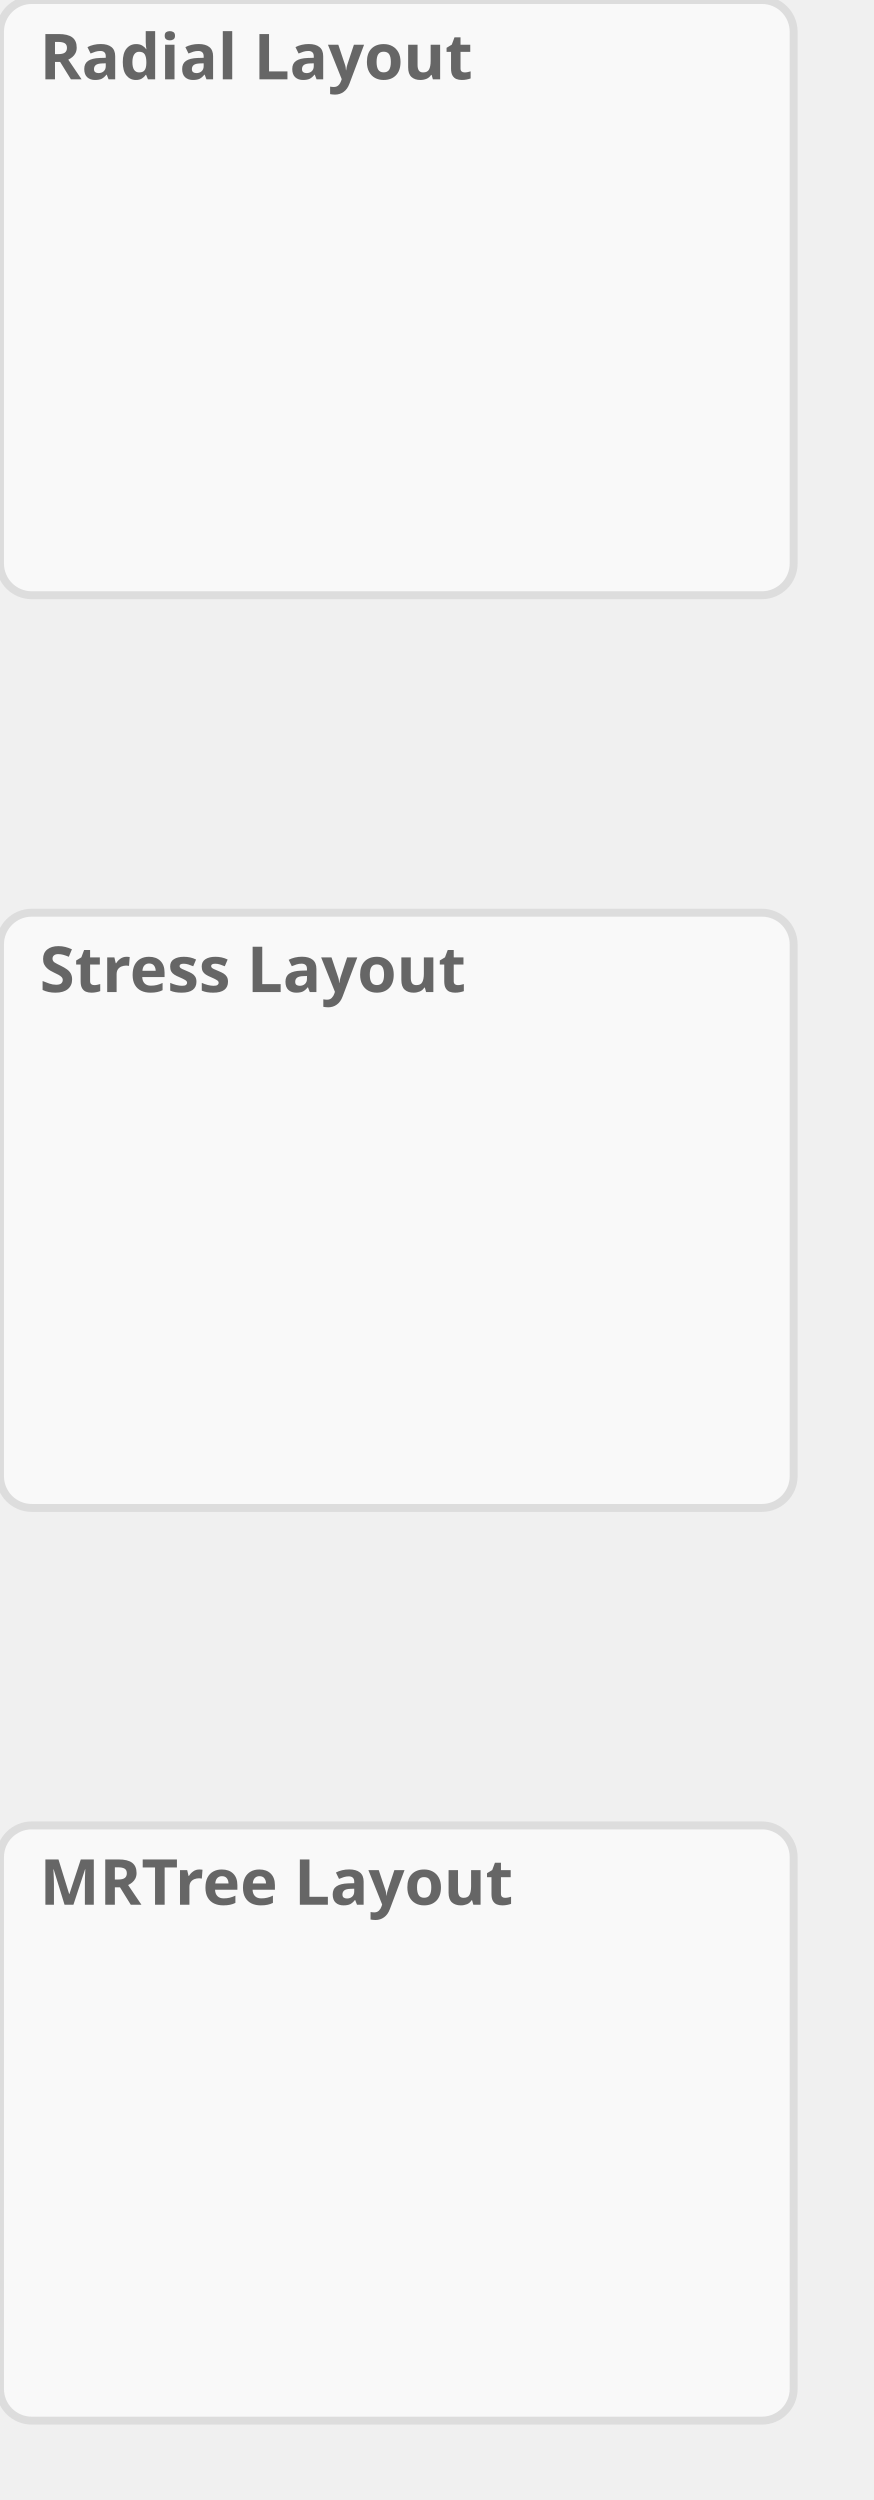
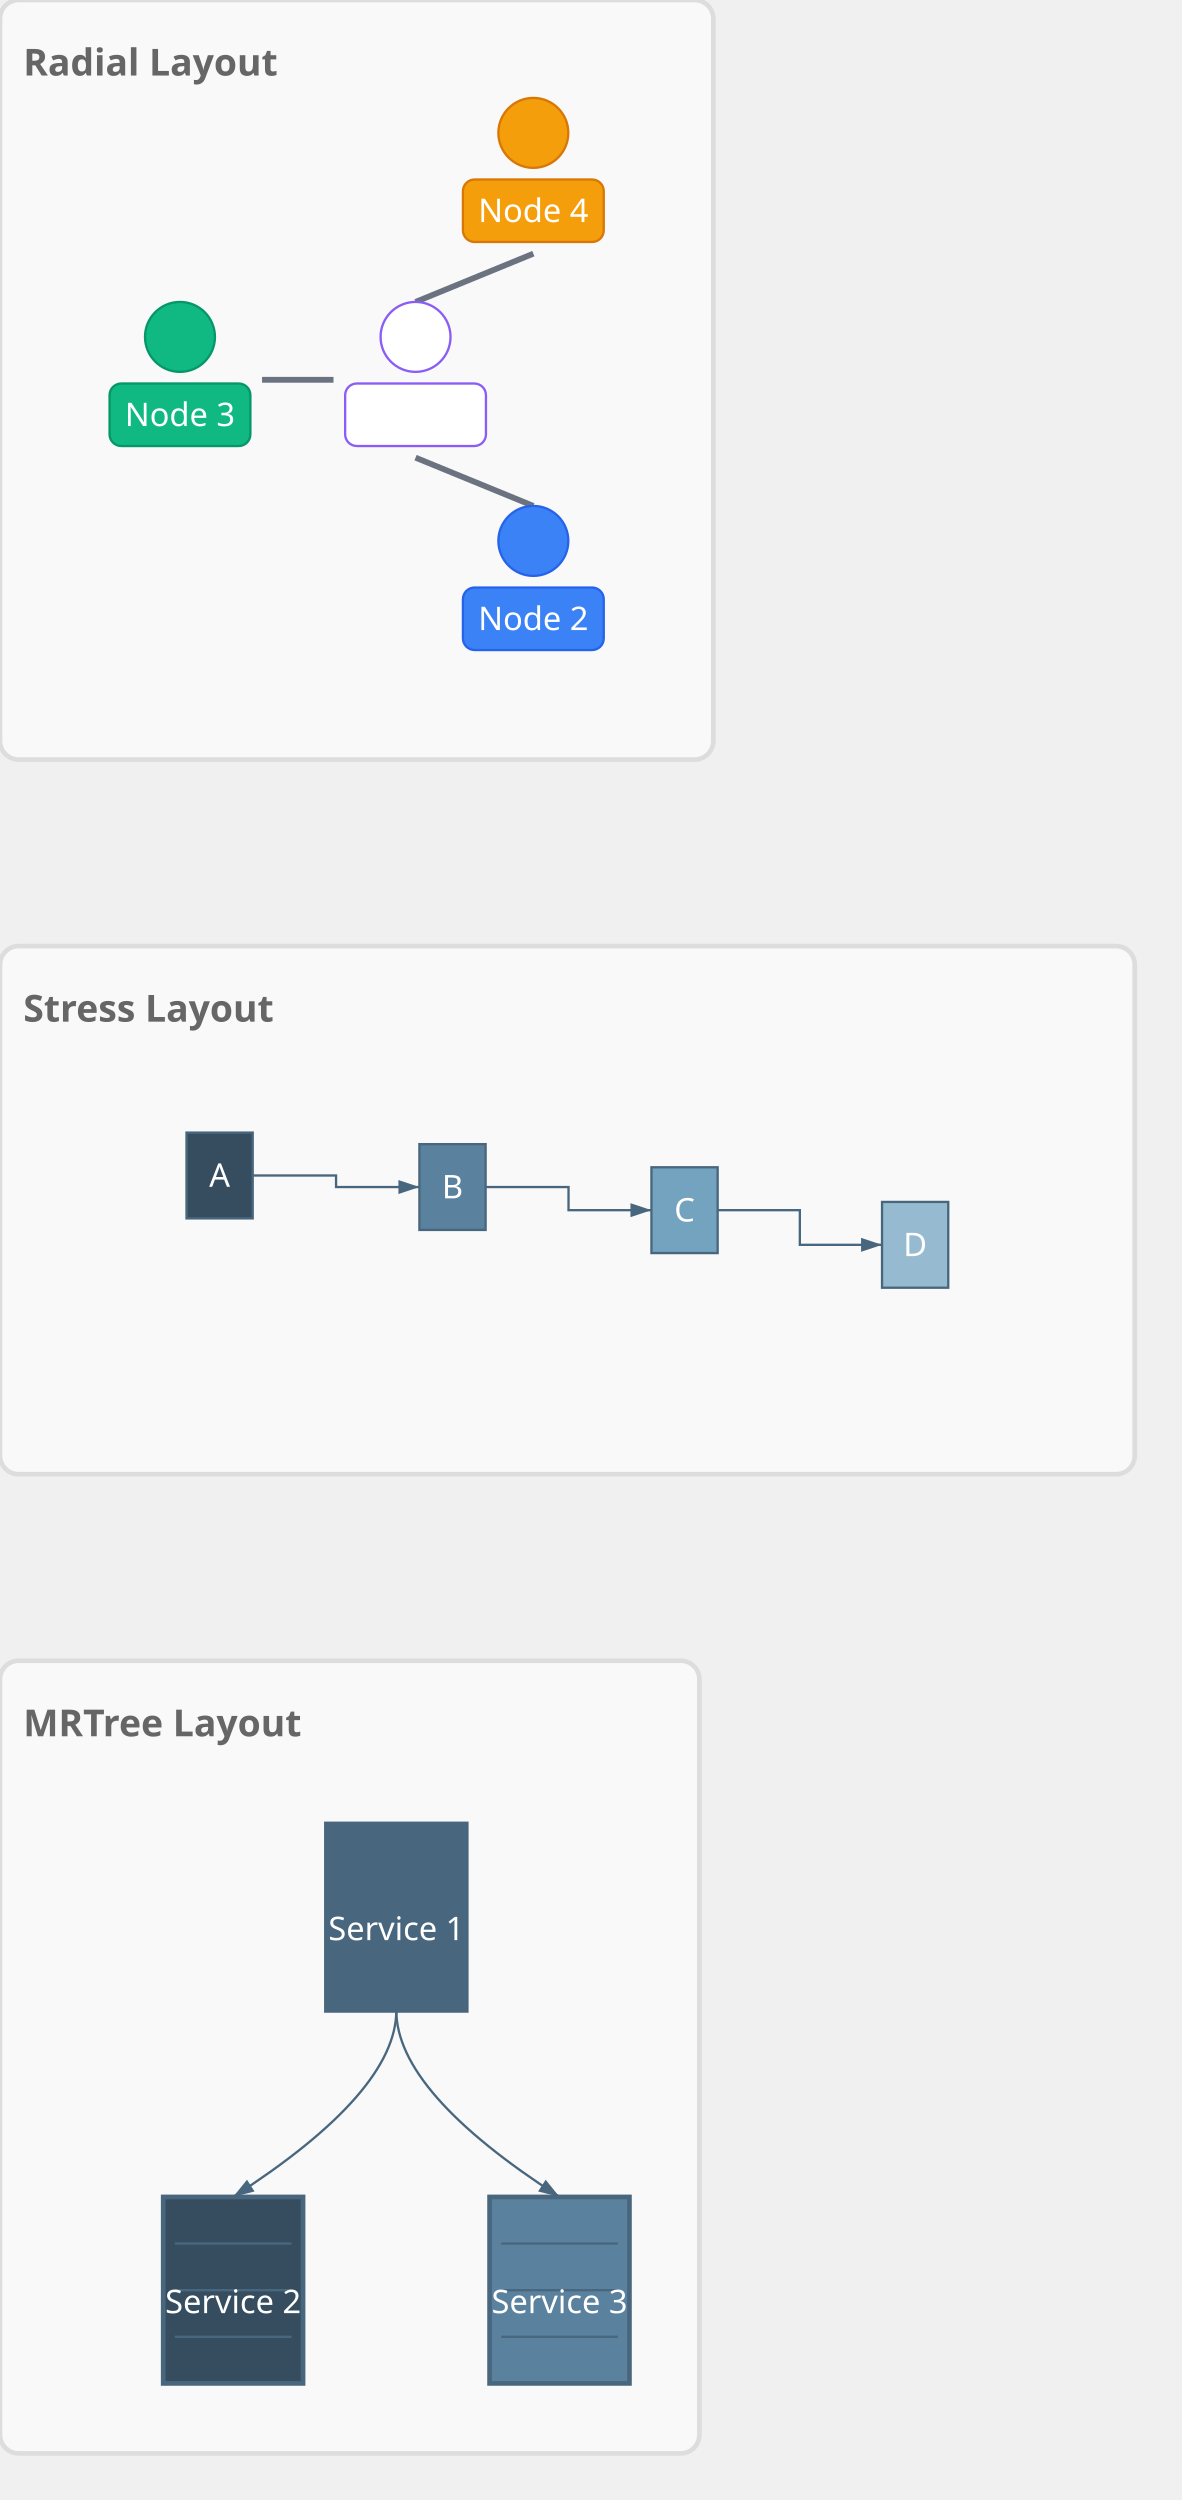
- <svg xmlns="http://www.w3.org/2000/svg" width="220" height="630" viewBox="0 0 220 630" role="img" aria-labelledby="diagram-title">
+ <svg xmlns="http://www.w3.org/2000/svg" width="506.745" height="1072.362" viewBox="0 0 506.745 1072.362" role="img" aria-labelledby="diagram-title" data-id="runiq-diagram">
  <defs>
    <style type="text/css">.runiq-node-text { font-family: sans-serif; font-size: 14px; }.runiq-edge-text { font-family: sans-serif; font-size: 12px; }.runiq-container-label { font-family: sans-serif; font-size: 16px; font-weight: bold; fill: #666; }</style>
    <pattern id="pedigree-half-fill" width="40" height="40" patternUnits="userSpaceOnUse">
      <rect x="0" y="0" width="20" height="40" fill="#000" />
      <rect x="20" y="0" width="20" height="40" fill="#fff" />
    </pattern>
  </defs>
-   <g data-runiq-container="radial-layout">
-     <rect x="0" y="0" width="200" height="150" fill="#f9f9f9" stroke="#ddd" stroke-width="2" rx="8" />
-     <text x="10" y="20" class="runiq-container-label">Radial Layout</text>
+   <g data-runiq-container="radial-layout" data-container-id="radial-layout">
+     <rect x="0" y="0" width="305.973" height="325.821" fill="#f9f9f9" stroke="#ddd" stroke-width="2" rx="8" />
+     <text x="10" y="20" text-anchor="start" dominant-baseline="hanging" class="runiq-container-label">Radial Layout</text>
  </g>
-   <g data-runiq-container="stress-layout">
-     <rect x="0" y="230" width="200" height="150" fill="#f9f9f9" stroke="#ddd" stroke-width="2" rx="8" />
-     <text x="10" y="250" class="runiq-container-label">Stress Layout</text>
+   <g data-runiq-container="stress-layout" data-container-id="stress-layout">
+     <rect x="0" y="405.821" width="486.745" height="226.541" fill="#f9f9f9" stroke="#ddd" stroke-width="2" rx="8" />
+     <text x="10" y="425.821" text-anchor="start" dominant-baseline="hanging" class="runiq-container-label">Stress Layout</text>
  </g>
-   <g data-runiq-container="mrtree-layout">
-     <rect x="0" y="460" width="200" height="150" fill="#f9f9f9" stroke="#ddd" stroke-width="2" rx="8" />
-     <text x="10" y="480" class="runiq-container-label">MRTree Layout</text>
+   <g data-runiq-container="mrtree-layout" data-container-id="mrtree-layout">
+     <rect x="0" y="712.362" width="300" height="340" fill="#f9f9f9" stroke="#ddd" stroke-width="2" rx="8" />
+     <text x="10" y="732.362" text-anchor="start" dominant-baseline="hanging" class="runiq-container-label">MRTree Layout</text>
+   </g>
+   <g data-runiq-edge="node1-node2-0" data-edge-id="node1-node2-0" data-edge-from="node1" data-edge-to="node2">
+     <path d="M 178.248 196.311 L 228.773 217.021" fill="none" stroke="transparent" stroke-width="20" pointer-events="stroke" class="edge-hit-area" />
+     <path d="M 178.248 196.311 L 228.773 217.021" fill="none" stroke="#6b7280" stroke-width="2.5" pointer-events="none" />
+   </g>
+   <g data-runiq-edge="node1-node3-1" data-edge-id="node1-node3-1" data-edge-from="node1" data-edge-to="node3">
+     <path d="M 143.048 162.911 L 112.4 162.911" fill="none" stroke="transparent" stroke-width="20" pointer-events="stroke" class="edge-hit-area" />
+     <path d="M 143.048 162.911 L 112.4 162.911" fill="none" stroke="#6b7280" stroke-width="2.5" pointer-events="none" />
+   </g>
+   <g data-runiq-edge="node1-node4-2" data-edge-id="node1-node4-2" data-edge-from="node1" data-edge-to="node4">
+     <path d="M 178.248 129.511 L 228.773 108.8" fill="none" stroke="transparent" stroke-width="20" pointer-events="stroke" class="edge-hit-area" />
+     <path d="M 178.248 129.511 L 228.773 108.8" fill="none" stroke="#6b7280" stroke-width="2.5" pointer-events="none" />
+   </g>
+   <g data-runiq-edge="snode1-snode2-3" data-edge-id="snode1-snode2-3" data-edge-from="snode1" data-edge-to="snode2">
+     <defs>
+       <marker id="arrow-standard-snode1-snode2" markerWidth="10" markerHeight="10" refX="9" refY="3" orient="auto" markerUnits="strokeWidth">
+         <polygon points="0,0 0,6 9,3" fill="#48677e" />
+       </marker>
+     </defs>
+     <path d="M 108.4 504.221 L 144.15 504.221 L 144.15 509.176 L 179.9 509.176" fill="none" stroke="transparent" stroke-width="20" pointer-events="stroke" class="edge-hit-area" />
+     <path d="M 108.4 504.221 L 144.15 504.221 L 144.15 509.176 L 179.9 509.176" fill="none" stroke="#48677e" stroke-width="1" marker-end="url(#arrow-standard-snode1-snode2)" pointer-events="none" />
+   </g>
+   <g data-runiq-edge="snode2-snode3-4" data-edge-id="snode2-snode3-4" data-edge-from="snode2" data-edge-to="snode3">
+     <defs>
+       <marker id="arrow-standard-snode2-snode3" markerWidth="10" markerHeight="10" refX="9" refY="3" orient="auto" markerUnits="strokeWidth">
+         <polygon points="0,0 0,6 9,3" fill="#48677e" />
+       </marker>
+     </defs>
+     <path d="M 208.3 509.176 L 243.866 509.176 L 243.866 519.099 L 279.433 519.099" fill="none" stroke="transparent" stroke-width="20" pointer-events="stroke" class="edge-hit-area" />
+     <path d="M 208.3 509.176 L 243.866 509.176 L 243.866 519.099 L 279.433 519.099" fill="none" stroke="#48677e" stroke-width="1" marker-end="url(#arrow-standard-snode2-snode3)" pointer-events="none" />
+   </g>
+   <g data-runiq-edge="snode3-snode4-5" data-edge-id="snode3-snode4-5" data-edge-from="snode3" data-edge-to="snode4">
+     <defs>
+       <marker id="arrow-standard-snode3-snode4" markerWidth="10" markerHeight="10" refX="9" refY="3" orient="auto" markerUnits="strokeWidth">
+         <polygon points="0,0 0,6 9,3" fill="#48677e" />
+       </marker>
+     </defs>
+     <path d="M 307.833 519.099 L 343.089 519.099 L 343.089 533.962 L 378.345 533.962" fill="none" stroke="transparent" stroke-width="20" pointer-events="stroke" class="edge-hit-area" />
+     <path d="M 307.833 519.099 L 343.089 519.099 L 343.089 533.962 L 378.345 533.962" fill="none" stroke="#48677e" stroke-width="1" marker-end="url(#arrow-standard-snode3-snode4)" pointer-events="none" />
+   </g>
+   <g data-runiq-edge="mnode1-mnode2-6" data-edge-id="mnode1-mnode2-6" data-edge-from="mnode1" data-edge-to="mnode2">
+     <defs>
+       <marker id="arrow-standard-mnode1-mnode2" markerWidth="10" markerHeight="10" refX="9" refY="3" orient="auto" markerUnits="strokeWidth">
+         <polygon points="0,0 0,6 9,3" fill="#48677e" />
+       </marker>
+     </defs>
+     <path d="M 170 862.362 Q 170 897.362 100 942.362" fill="none" stroke="transparent" stroke-width="20" pointer-events="stroke" class="edge-hit-area" />
+     <path d="M 170 862.362 Q 170 897.362 100 942.362" fill="none" stroke="#48677e" stroke-width="1" marker-end="url(#arrow-standard-mnode1-mnode2)" pointer-events="none" />
+   </g>
+   <g data-runiq-edge="mnode1-mnode3-7" data-edge-id="mnode1-mnode3-7" data-edge-from="mnode1" data-edge-to="mnode3">
+     <defs>
+       <marker id="arrow-standard-mnode1-mnode3" markerWidth="10" markerHeight="10" refX="9" refY="3" orient="auto" markerUnits="strokeWidth">
+         <polygon points="0,0 0,6 9,3" fill="#48677e" />
+       </marker>
+     </defs>
+     <path d="M 170 862.362 Q 170 897.362 240 942.362" fill="none" stroke="transparent" stroke-width="20" pointer-events="stroke" class="edge-hit-area" />
+     <path d="M 170 862.362 Q 170 897.362 240 942.362" fill="none" stroke="#48677e" stroke-width="1" marker-end="url(#arrow-standard-mnode1-mnode3)" pointer-events="none" />
+   </g>
+   <g data-runiq-node="node1" data-node-id="node1" data-node-shape="person">
+     <circle cx="178.248" cy="144.511" r="15" fill="#ffffff" stroke="#8b5cf6" stroke-width="1" />
+     <rect x="148.048" y="164.511" width="60.4" height="26.8" rx="5" fill="#ffffff" stroke="#8b5cf6" stroke-width="1" />
+     <text x="178.248" y="177.911" text-anchor="middle" dominant-baseline="middle" font-family="sans-serif" font-size="14" fill="#FFFFFF">
+       Node 1
+     </text>
+   </g>
+   <g data-runiq-node="node2" data-node-id="node2" data-node-shape="person">
+     <circle cx="228.773" cy="232.021" r="15" fill="#3b82f6" stroke="#2563eb" stroke-width="1" />
+     <rect x="198.573" y="252.021" width="60.4" height="26.8" rx="5" fill="#3b82f6" stroke="#2563eb" stroke-width="1" />
+     <text x="228.773" y="265.421" text-anchor="middle" dominant-baseline="middle" font-family="sans-serif" font-size="14" fill="#FFFFFF">
+       Node 2
+     </text>
+   </g>
+   <g data-runiq-node="node3" data-node-id="node3" data-node-shape="person">
+     <circle cx="77.2" cy="144.511" r="15" fill="#10b981" stroke="#059669" stroke-width="1" />
+     <rect x="47" y="164.511" width="60.4" height="26.8" rx="5" fill="#10b981" stroke="#059669" stroke-width="1" />
+     <text x="77.2" y="177.911" text-anchor="middle" dominant-baseline="middle" font-family="sans-serif" font-size="14" fill="#FFFFFF">
+       Node 3
+     </text>
+   </g>
+   <g data-runiq-node="node4" data-node-id="node4" data-node-shape="person">
+     <circle cx="228.773" cy="57" r="15" fill="#f59e0b" stroke="#d97706" stroke-width="1" />
+     <rect x="198.573" y="77" width="60.4" height="26.8" rx="5" fill="#f59e0b" stroke="#d97706" stroke-width="1" />
+     <text x="228.773" y="90.4" text-anchor="middle" dominant-baseline="middle" font-family="sans-serif" font-size="14" fill="#FFFFFF">
+       Node 4
+     </text>
+   </g>
+   <g data-runiq-node="snode1" data-node-id="snode1" data-node-shape="rect">
+     <rect x="80" y="485.821" width="28.4" height="36.8" fill="#364d5f" stroke="#48677e" stroke-width="1" />
+     <text x="94.2" y="504.221" text-anchor="middle" dominant-baseline="middle" font-family="sans-serif" font-size="14" fill="#FFFFFF">
+       A
+     </text>
+   </g>
+   <g data-runiq-node="snode2" data-node-id="snode2" data-node-shape="rect">
+     <rect x="179.9" y="490.776" width="28.4" height="36.8" fill="#5a819e" stroke="#48677e" stroke-width="1" />
+     <text x="194.1" y="509.176" text-anchor="middle" dominant-baseline="middle" font-family="sans-serif" font-size="14" fill="#FFFFFF">
+       B
+     </text>
+   </g>
+   <g data-runiq-node="snode3" data-node-id="snode3" data-node-shape="rect">
+     <rect x="279.433" y="500.699" width="28.4" height="36.8" fill="#73a3bf" stroke="#48677e" stroke-width="1" />
+     <text x="293.633" y="519.099" text-anchor="middle" dominant-baseline="middle" font-family="sans-serif" font-size="14" fill="#FFFFFF">
+       C
+     </text>
+   </g>
+   <g data-runiq-node="snode4" data-node-id="snode4" data-node-shape="rect">
+     <rect x="378.345" y="515.562" width="28.4" height="36.8" fill="#96bacf" stroke="#48677e" stroke-width="1" />
+     <text x="392.545" y="533.962" text-anchor="middle" dominant-baseline="middle" font-family="sans-serif" font-size="14" fill="#FFFFFF">
+       D
+     </text>
+   </g>
+   <g data-runiq-node="mnode1" data-node-id="mnode1" data-node-shape="service">
+     <g>
+       <rect x="140" y="782.362" width="60" height="80" fill="#48677e" stroke="#48677e" stroke-width="2" />
+       <line x1="145" y1="802.362" x2="195" y2="802.362" stroke="#48677e" stroke-width="1" />
+       <line x1="145" y1="822.362" x2="195" y2="822.362" stroke="#48677e" stroke-width="1" />
+       <line x1="145" y1="842.362" x2="195" y2="842.362" stroke="#48677e" stroke-width="1" />
+       <text x="170" y="827.362" text-anchor="middle" dominant-baseline="middle" font-family="sans-serif" font-size="14" fill="#FFFFFF">
+       Service 1
+     </text>
+     </g>
+   </g>
+   <g data-runiq-node="mnode2" data-node-id="mnode2" data-node-shape="service">
+     <g>
+       <rect x="70" y="942.362" width="60" height="80" fill="#364d5f" stroke="#48677e" stroke-width="2" />
+       <line x1="75" y1="962.362" x2="125" y2="962.362" stroke="#48677e" stroke-width="1" />
+       <line x1="75" y1="982.362" x2="125" y2="982.362" stroke="#48677e" stroke-width="1" />
+       <line x1="75" y1="1002.362" x2="125" y2="1002.362" stroke="#48677e" stroke-width="1" />
+       <text x="100" y="987.362" text-anchor="middle" dominant-baseline="middle" font-family="sans-serif" font-size="14" fill="#FFFFFF">
+       Service 2
+     </text>
+     </g>
+   </g>
+   <g data-runiq-node="mnode3" data-node-id="mnode3" data-node-shape="service">
+     <g>
+       <rect x="210" y="942.362" width="60" height="80" fill="#5a819e" stroke="#48677e" stroke-width="2" />
+       <line x1="215" y1="962.362" x2="265" y2="962.362" stroke="#48677e" stroke-width="1" />
+       <line x1="215" y1="982.362" x2="265" y2="982.362" stroke="#48677e" stroke-width="1" />
+       <line x1="215" y1="1002.362" x2="265" y2="1002.362" stroke="#48677e" stroke-width="1" />
+       <text x="240" y="987.362" text-anchor="middle" dominant-baseline="middle" font-family="sans-serif" font-size="14" fill="#FFFFFF">
+       Service 3
+     </text>
+     </g>
  </g>
</svg>
